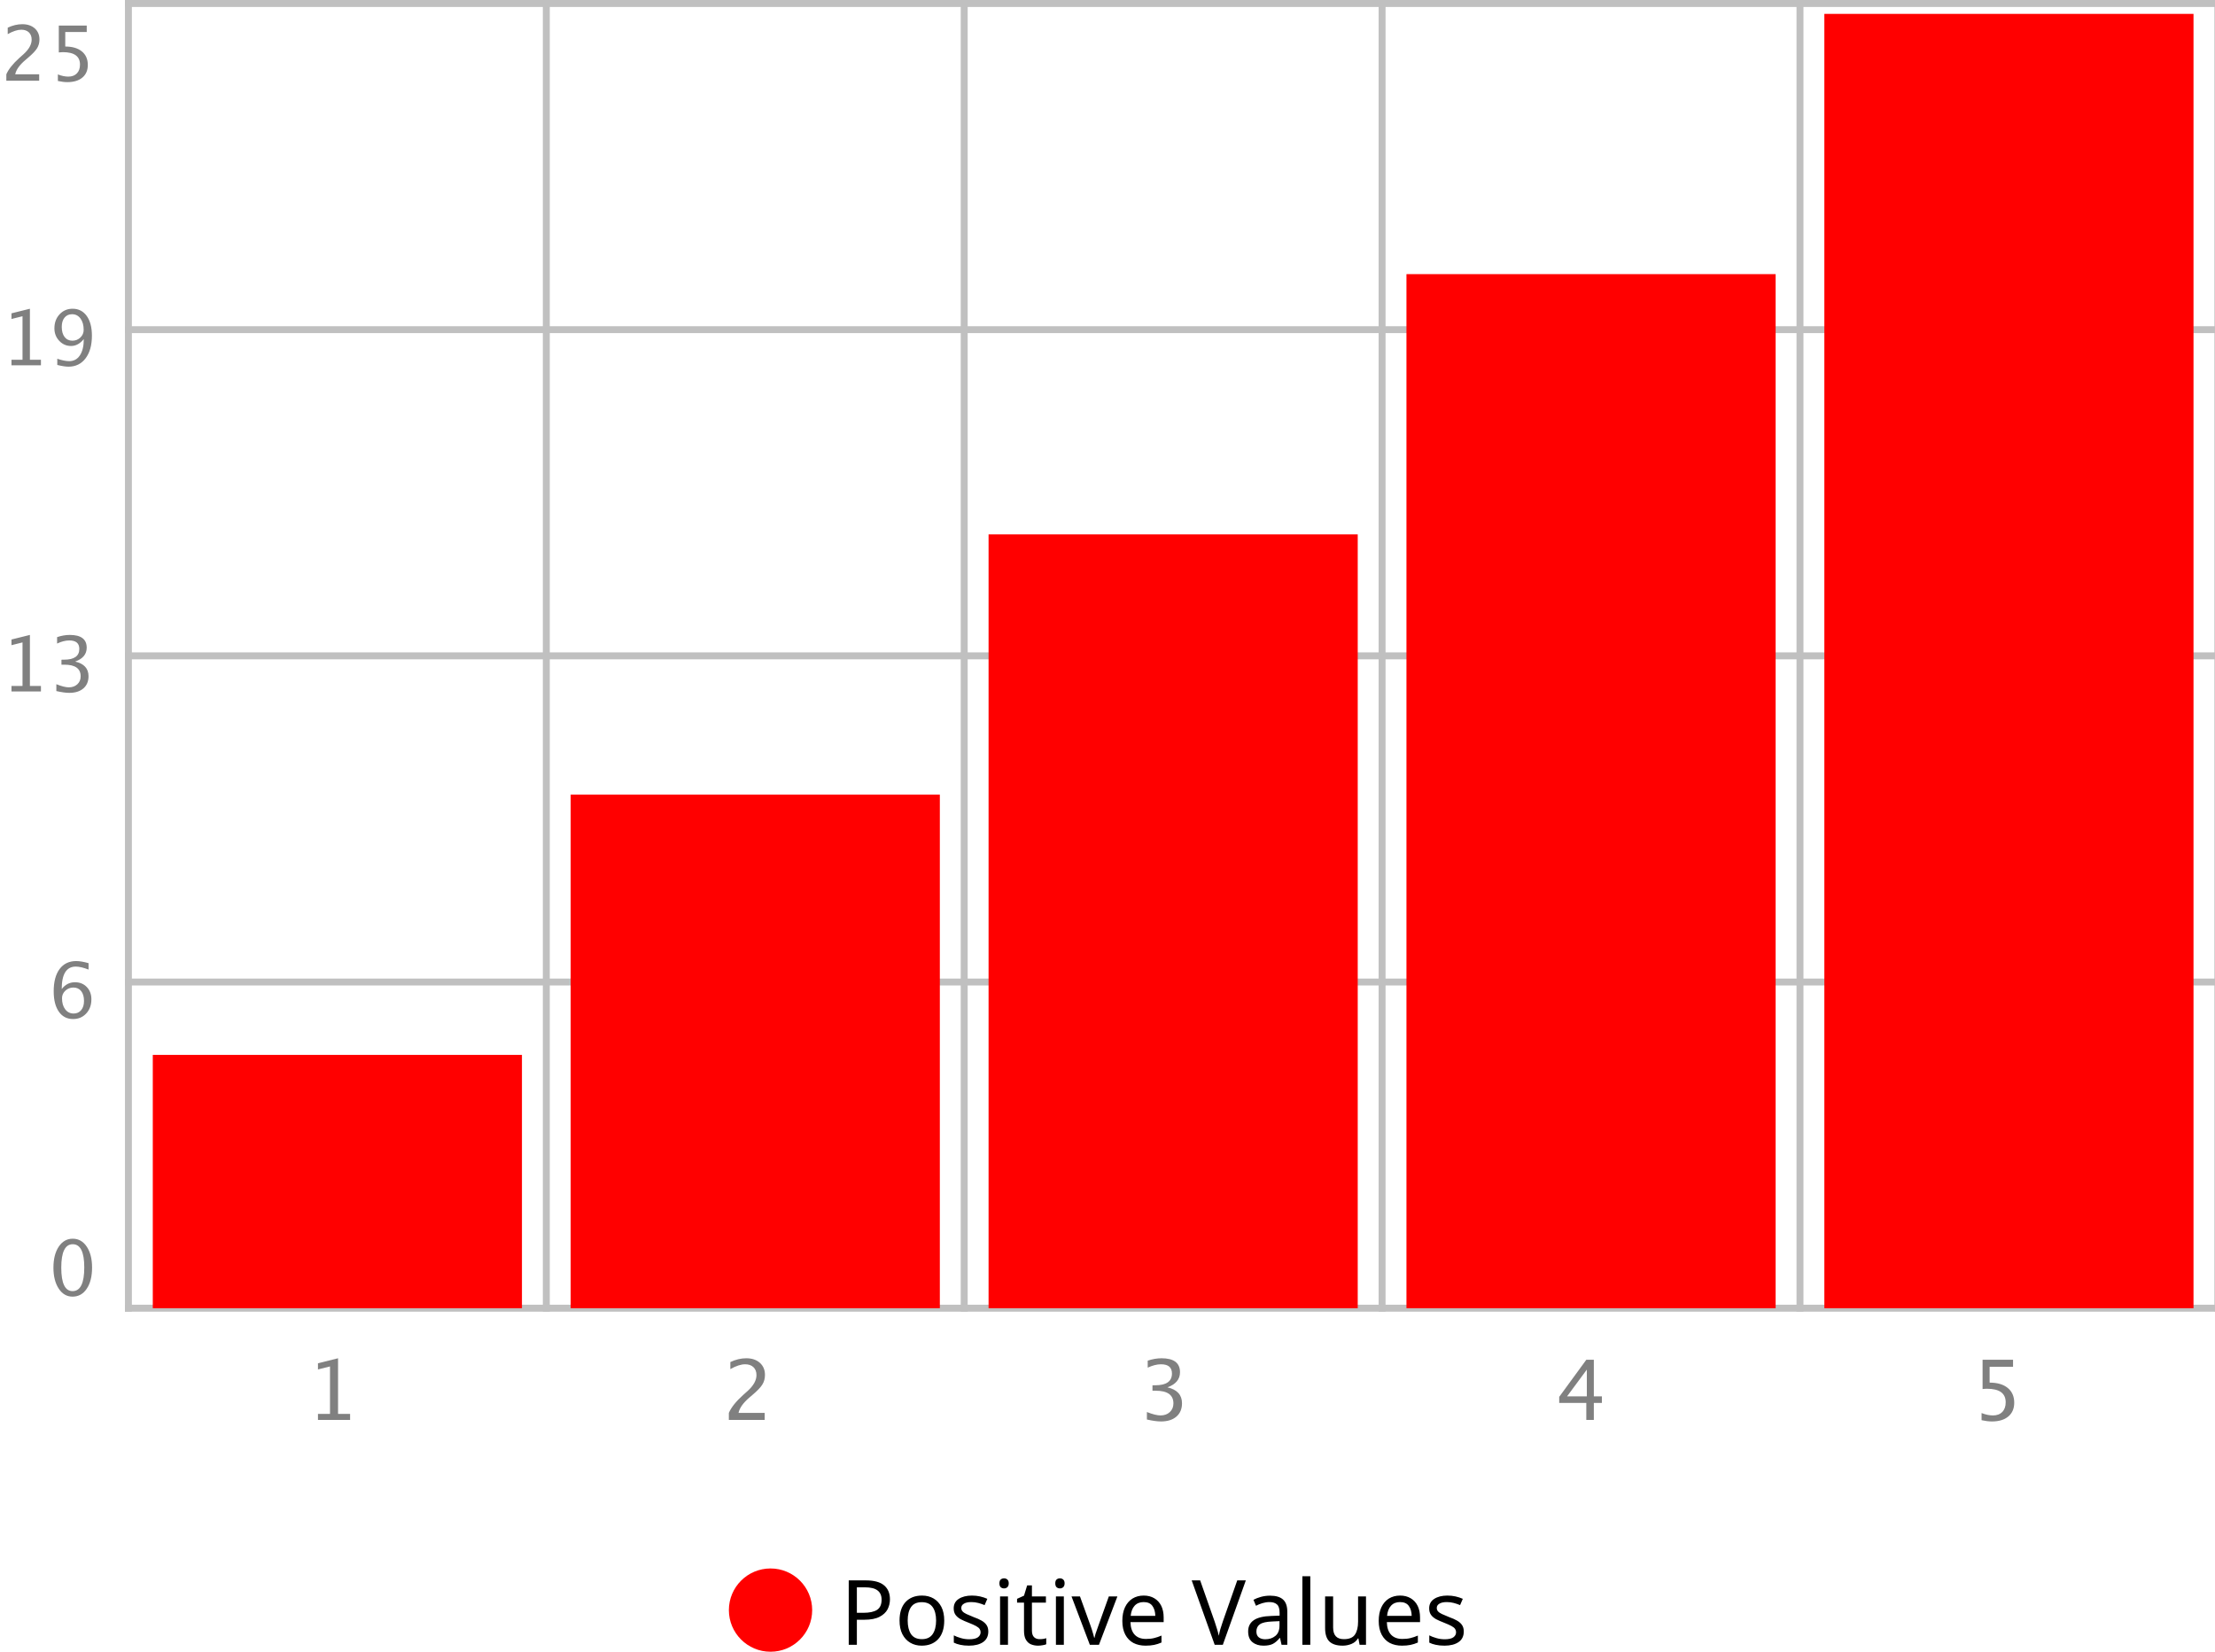
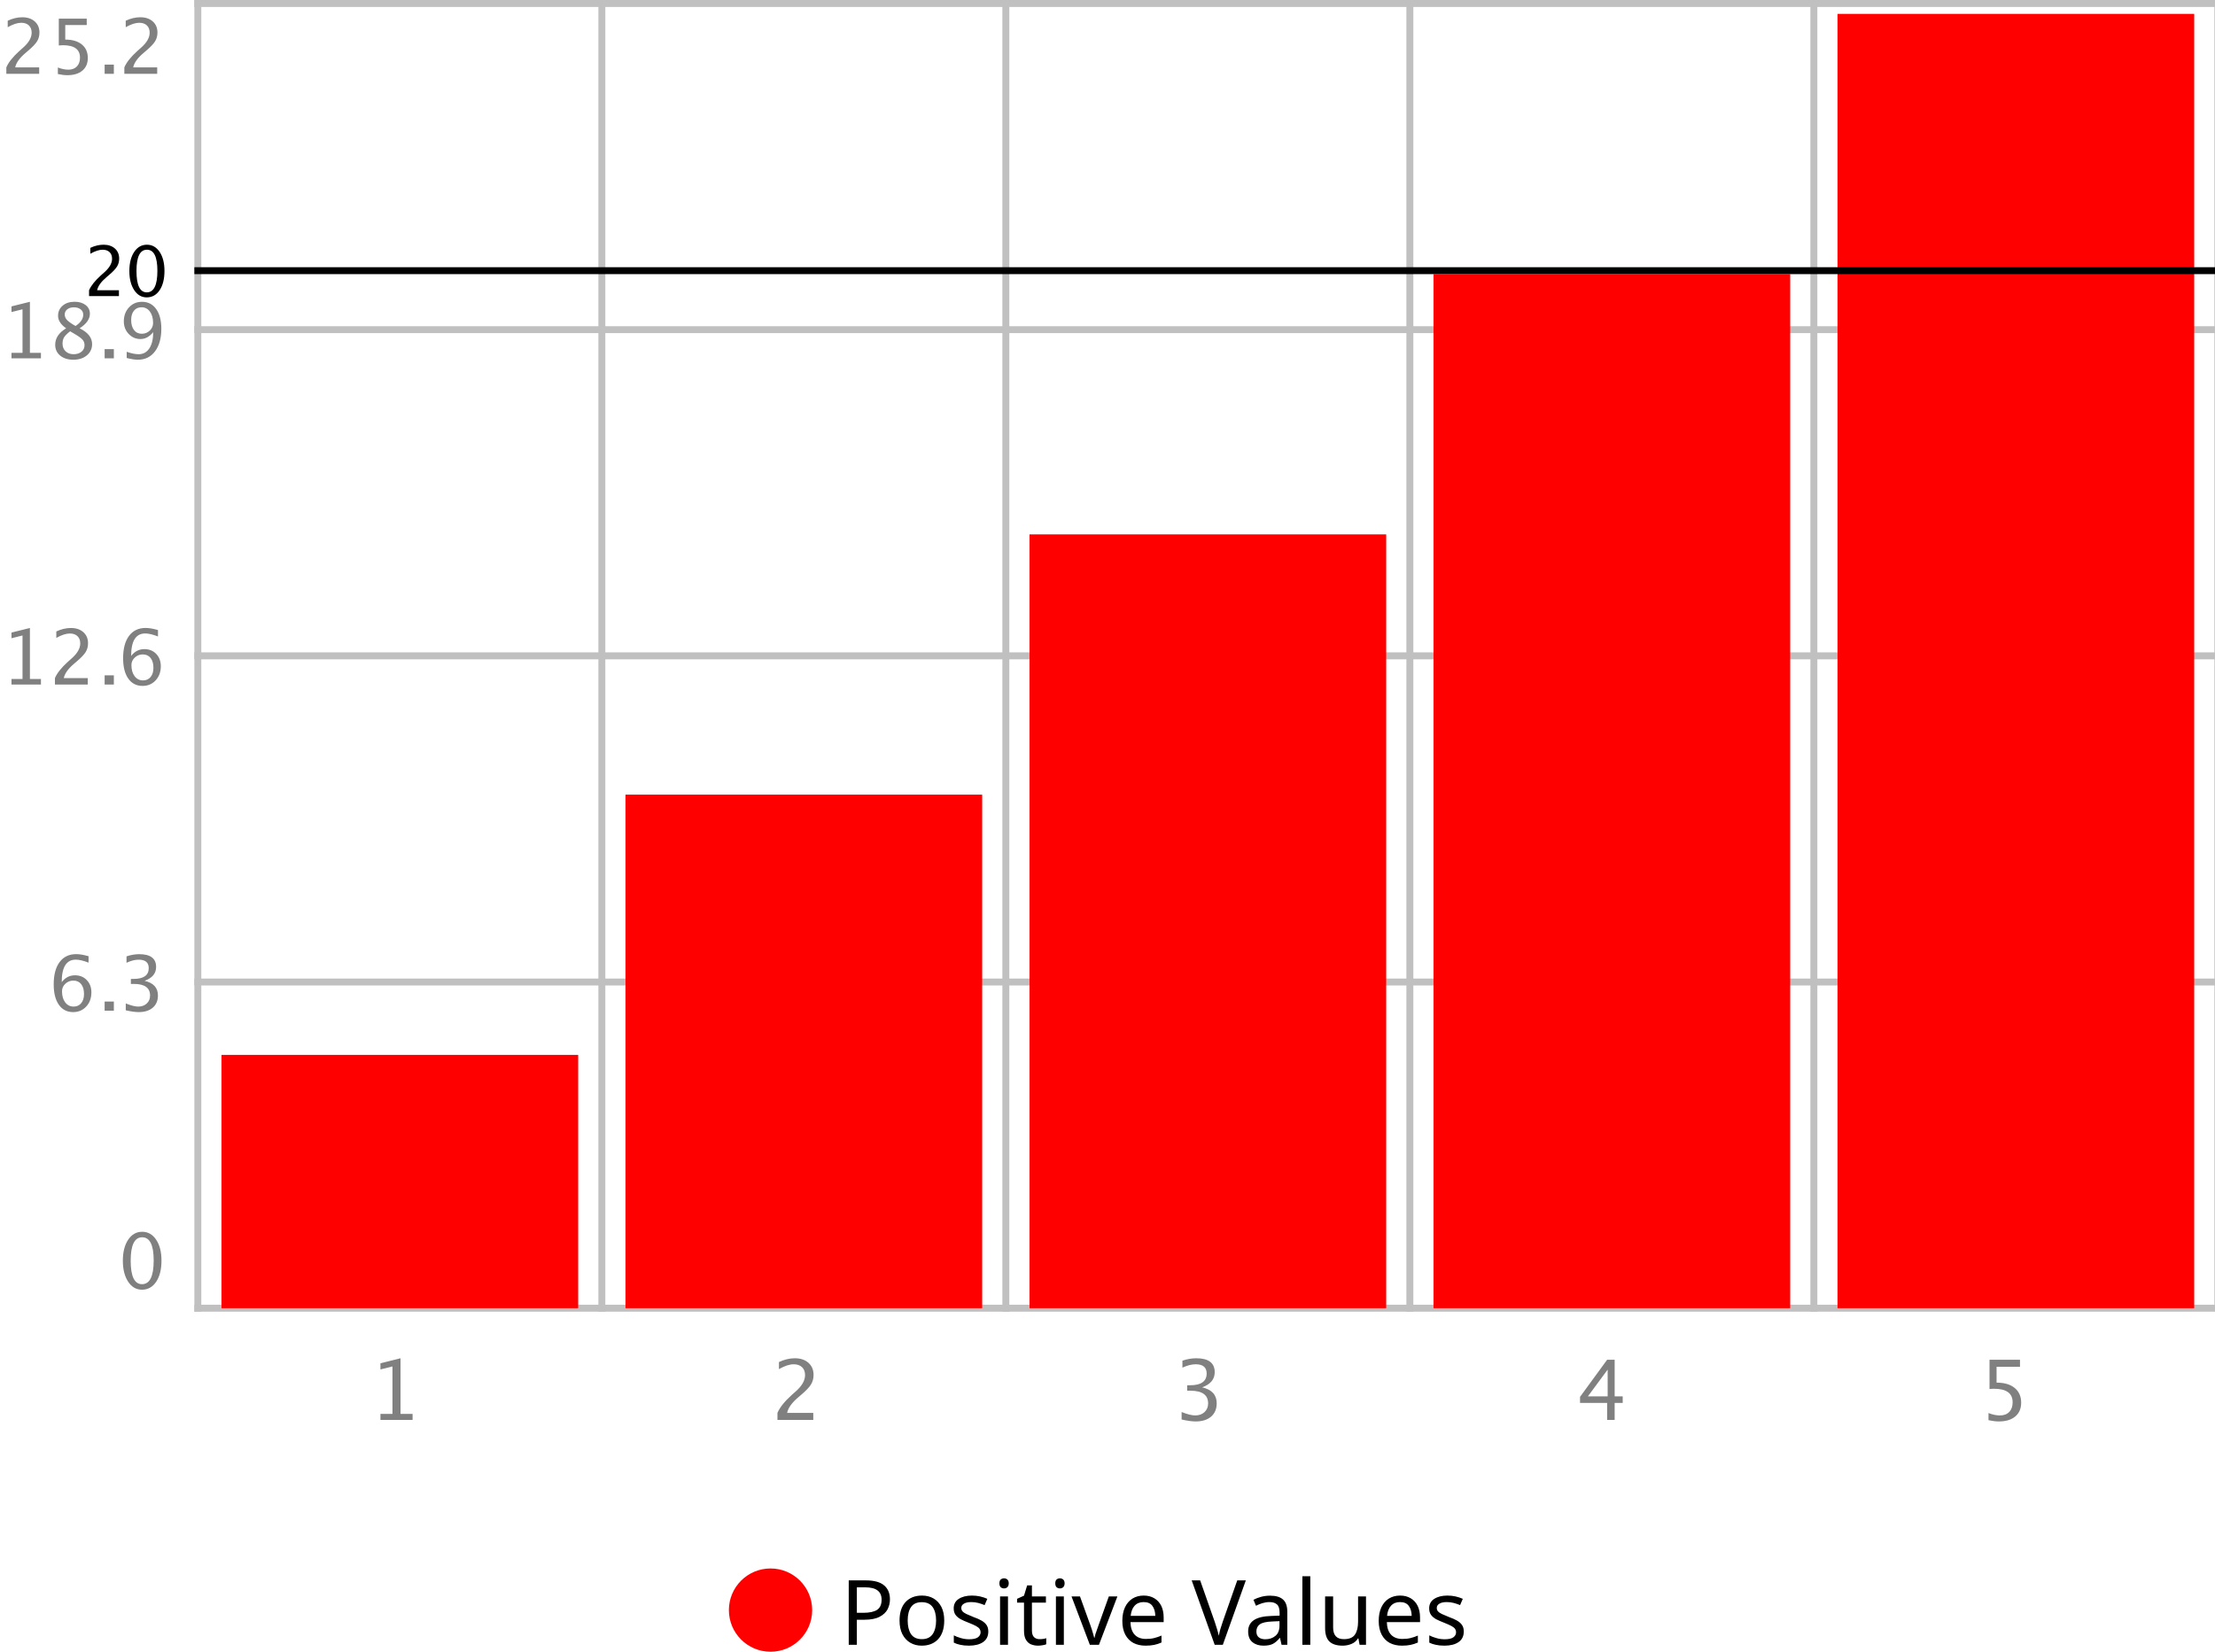
<svg xmlns="http://www.w3.org/2000/svg" fill-opacity="1" color-rendering="auto" color-interpolation="auto" text-rendering="auto" stroke="black" stroke-linecap="square" stroke-miterlimit="10" shape-rendering="auto" stroke-opacity="1" fill="black" stroke-dasharray="none" font-weight="normal" stroke-width="1" font-family="'Dialog'" font-style="normal" stroke-linejoin="miter" font-size="12px" stroke-dashoffset="0" image-rendering="auto">
  <defs id="genericDefs" />
  <g>
    <defs id="defs1">
      <clipPath clipPathUnits="userSpaceOnUse" id="clipPath1">
-         <path d="M0 0 L60 0 L60 15 L0 15 L0 0 Z" />
+         <path d="M0 0 L58 0 L58 15 L0 15 L0 0 Z" />
      </clipPath>
      <clipPath clipPathUnits="userSpaceOnUse" id="clipPath2">
-         <path d="M0 0 L14 0 L14 13 L0 13 L0 0 Z" />
+         <path d="M0 0 L24 0 L24 13 L0 13 L0 0 Z" />
      </clipPath>
      <clipPath clipPathUnits="userSpaceOnUse" id="clipPath3">
+         <path d="M0 0 L24 0 L24 12 L0 12 L0 0 Z" />
+       </clipPath>
+       <clipPath clipPathUnits="userSpaceOnUse" id="clipPath4">
        <path d="M0 0 L110 0 L110 16 L0 16 L0 0 Z" />
      </clipPath>
-       <clipPath clipPathUnits="userSpaceOnUse" id="clipPath4">
+       <clipPath clipPathUnits="userSpaceOnUse" id="clipPath5">
        <path d="M0 0 L0 16 L110 16 L110 0 Z" />
      </clipPath>
    </defs>
    <g fill="silver" stroke-linecap="butt" stroke-linejoin="bevel" stroke="silver">
-       <line y2="0.5" fill="none" x1="18" x2="320" y1="0.5" />
-       <line y2="47.5" fill="none" x1="18" x2="320" y1="47.5" />
-       <line y2="94.5" fill="none" x1="18" x2="320" y1="94.5" />
-       <line y2="141.5" fill="none" x1="18" x2="320" y1="141.5" />
-       <line y2="188.5" fill="none" x1="18" x2="320" y1="188.5" />
-       <line y2="189" fill="none" x1="18.5" x2="18.5" y1="0" />
-       <line y2="189" fill="none" x1="78.7" x2="78.7" y1="0" />
-       <line y2="189" fill="none" x1="138.9" x2="138.9" y1="0" />
-       <line y2="189" fill="none" x1="199.1" x2="199.1" y1="0" />
-       <line y2="189" fill="none" x1="259.3" x2="259.3" y1="0" />
+       <line y2="0.5" fill="none" x1="28" x2="320" y1="0.5" />
+       <line y2="47.5" fill="none" x1="28" x2="320" y1="47.5" />
+       <line y2="94.5" fill="none" x1="28" x2="320" y1="94.5" />
+       <line y2="141.5" fill="none" x1="28" x2="320" y1="141.5" />
+       <line y2="188.5" fill="none" x1="28" x2="320" y1="188.5" />
+       <line y2="189" fill="none" x1="28.5" x2="28.5" y1="0" />
+       <line y2="189" fill="none" x1="86.7" x2="86.7" y1="0" />
+       <line y2="189" fill="none" x1="144.9" x2="144.9" y1="0" />
+       <line y2="189" fill="none" x1="203.1" x2="203.1" y1="0" />
+       <line y2="189" fill="none" x1="261.3" x2="261.3" y1="0" />
      <line y2="189" fill="none" x1="319.5" x2="319.5" y1="0" />
    </g>
-     <g fill="gray" font-family="'Lucida Grande'" transform="translate(18,193)" stroke-linecap="butt" stroke="gray" stroke-linejoin="bevel">
-       <path d="M27.805 11.602 L27.805 10.734 L29.539 10.734 L29.539 3.891 L27.805 4.324 L27.805 3.434 L30.699 2.713 L30.699 10.734 L32.434 10.734 L32.434 11.602 Z" stroke="none" clip-path="url(#clipPath1)" />
+     <g fill="gray" font-family="'Lucida Grande'" transform="translate(28,193)" stroke-linecap="butt" stroke="gray" stroke-linejoin="bevel">
+       <path d="M26.805 11.602 L26.805 10.734 L28.539 10.734 L28.539 3.891 L26.805 4.324 L26.805 3.434 L29.699 2.713 L29.699 10.734 L31.434 10.734 L31.434 11.602 Z" stroke="none" clip-path="url(#clipPath1)" />
    </g>
-     <g fill="gray" font-family="'Lucida Grande'" transform="translate(78,193)" stroke-linecap="butt" stroke="gray" stroke-linejoin="bevel">
-       <path d="M26.996 11.602 L26.996 10.588 Q27.5 9.41 29.035 8.021 L29.697 7.43 Q30.975 6.275 30.975 5.139 Q30.975 4.412 30.538 3.996 Q30.102 3.58 29.34 3.58 Q28.438 3.58 27.213 4.277 L27.213 3.258 Q28.367 2.713 29.504 2.713 Q30.723 2.713 31.461 3.369 Q32.199 4.025 32.199 5.109 Q32.199 5.889 31.827 6.492 Q31.455 7.096 30.441 7.957 L29.996 8.338 Q28.607 9.516 28.391 10.588 L32.158 10.588 L32.158 11.602 Z" stroke="none" clip-path="url(#clipPath1)" />
+     <g fill="gray" font-family="'Lucida Grande'" transform="translate(86,193)" stroke-linecap="butt" stroke="gray" stroke-linejoin="bevel">
+       <path d="M25.996 11.602 L25.996 10.588 Q26.5 9.41 28.035 8.021 L28.697 7.43 Q29.975 6.275 29.975 5.139 Q29.975 4.412 29.538 3.996 Q29.102 3.58 28.34 3.58 Q27.438 3.58 26.213 4.277 L26.213 3.258 Q27.367 2.713 28.504 2.713 Q29.723 2.713 30.461 3.369 Q31.199 4.025 31.199 5.109 Q31.199 5.889 30.827 6.492 Q30.455 7.096 29.441 7.957 L28.996 8.338 Q27.607 9.516 27.391 10.588 L31.158 10.588 L31.158 11.602 Z" stroke="none" clip-path="url(#clipPath1)" />
    </g>
-     <g fill="gray" font-family="'Lucida Grande'" transform="translate(138,193)" stroke-linecap="butt" stroke="gray" stroke-linejoin="bevel">
-       <path d="M27.219 11.537 L27.219 10.459 Q28.461 10.951 29.176 10.951 Q30.002 10.951 30.52 10.468 Q31.039 9.984 31.039 9.217 Q31.039 7.389 28.479 7.389 L28.021 7.389 L28.021 6.609 L28.426 6.604 Q30.828 6.604 30.828 4.91 Q30.828 3.58 29.246 3.58 Q28.379 3.58 27.336 4.066 L27.336 3.059 Q28.361 2.713 29.328 2.713 Q31.988 2.713 31.988 4.723 Q31.988 6.252 30.178 6.902 Q32.275 7.389 32.275 9.199 Q32.275 10.424 31.467 11.121 Q30.658 11.818 29.246 11.818 Q28.443 11.818 27.219 11.537 Z" stroke="none" clip-path="url(#clipPath1)" />
+     <g fill="gray" font-family="'Lucida Grande'" transform="translate(144,193)" stroke-linecap="butt" stroke="gray" stroke-linejoin="bevel">
+       <path d="M26.219 11.537 L26.219 10.459 Q27.461 10.951 28.176 10.951 Q29.002 10.951 29.52 10.468 Q30.039 9.984 30.039 9.217 Q30.039 7.389 27.479 7.389 L27.021 7.389 L27.021 6.609 L27.426 6.604 Q29.828 6.604 29.828 4.91 Q29.828 3.58 28.246 3.58 Q27.379 3.58 26.336 4.066 L26.336 3.059 Q27.361 2.713 28.328 2.713 Q30.988 2.713 30.988 4.723 Q30.988 6.252 29.178 6.902 Q31.275 7.389 31.275 9.199 Q31.275 10.424 30.467 11.121 Q29.658 11.818 28.246 11.818 Q27.443 11.818 26.219 11.537 Z" stroke="none" clip-path="url(#clipPath1)" />
    </g>
-     <g fill="gray" font-family="'Lucida Grande'" transform="translate(198,193)" stroke-linecap="butt" stroke="gray" stroke-linejoin="bevel">
-       <path d="M30.518 11.602 L30.518 9.146 L26.615 9.146 L26.615 8.273 L30.518 2.93 L31.602 2.93 L31.602 8.203 L32.762 8.203 L32.762 9.146 L31.602 9.146 L31.602 11.602 ZM27.746 8.203 L30.594 8.203 L30.594 4.348 Z" stroke="none" clip-path="url(#clipPath1)" />
+     <g fill="gray" font-family="'Lucida Grande'" transform="translate(202,193)" stroke-linecap="butt" stroke="gray" stroke-linejoin="bevel">
+       <path d="M29.518 11.602 L29.518 9.146 L25.615 9.146 L25.615 8.273 L29.518 2.93 L30.602 2.93 L30.602 8.203 L31.762 8.203 L31.762 9.146 L30.602 9.146 L30.602 11.602 ZM26.746 8.203 L29.594 8.203 L29.594 4.348 Z" stroke="none" clip-path="url(#clipPath1)" />
    </g>
-     <g fill="gray" font-family="'Lucida Grande'" transform="translate(258,193)" stroke-linecap="butt" stroke="gray" stroke-linejoin="bevel">
-       <path d="M27.459 11.637 L27.459 10.605 Q28.32 10.951 29.1 10.951 Q29.955 10.951 30.444 10.447 Q30.934 9.943 30.934 9.059 Q30.934 7.107 28.244 7.107 Q27.939 7.107 27.605 7.148 L27.605 2.93 L31.994 2.93 L31.994 3.938 L28.619 3.938 L28.619 6.223 Q30.289 6.223 31.227 6.99 Q32.164 7.758 32.164 9.117 Q32.164 10.383 31.311 11.101 Q30.459 11.818 28.947 11.818 Q28.291 11.818 27.459 11.637 Z" stroke="none" clip-path="url(#clipPath1)" />
+     <g fill="gray" font-family="'Lucida Grande'" transform="translate(260,193)" stroke-linecap="butt" stroke="gray" stroke-linejoin="bevel">
+       <path d="M26.459 11.637 L26.459 10.605 Q27.32 10.951 28.1 10.951 Q28.955 10.951 29.444 10.447 Q29.934 9.943 29.934 9.059 Q29.934 7.107 27.244 7.107 Q26.939 7.107 26.605 7.148 L26.605 2.93 L30.994 2.93 L30.994 3.938 L27.619 3.938 L27.619 6.223 Q29.289 6.223 30.227 6.99 Q31.164 7.758 31.164 9.117 Q31.164 10.383 30.311 11.101 Q29.459 11.818 27.947 11.818 Q27.291 11.818 26.459 11.637 Z" stroke="none" clip-path="url(#clipPath1)" />
    </g>
-     <g font-size="11px" stroke-linecap="butt" transform="translate(0,176)" fill="gray" font-family="'Lucida Grande'" stroke-linejoin="bevel" stroke="gray">
-       <path d="M10.448 10.834 Q9.218 10.834 8.458 9.676 Q7.698 8.519 7.698 6.655 Q7.698 4.775 8.464 3.631 Q9.229 2.487 10.48 2.487 Q11.732 2.487 12.497 3.631 Q13.263 4.775 13.263 6.639 Q13.263 8.551 12.497 9.692 Q11.732 10.834 10.448 10.834 ZM10.459 10.039 Q12.14 10.039 12.14 6.623 Q12.14 3.282 10.48 3.282 Q8.826 3.282 8.826 6.655 Q8.826 10.039 10.459 10.039 Z" stroke="none" clip-path="url(#clipPath2)" />
+     <g font-size="11px" stroke-linecap="butt" transform="translate(0,175)" fill="gray" font-family="'Lucida Grande'" stroke-linejoin="bevel" stroke="gray">
+       <path d="M20.448 10.834 Q19.218 10.834 18.458 9.676 Q17.698 8.519 17.698 6.655 Q17.698 4.775 18.464 3.631 Q19.229 2.487 20.48 2.487 Q21.732 2.487 22.497 3.631 Q23.263 4.775 23.263 6.639 Q23.263 8.551 22.497 9.692 Q21.732 10.834 20.448 10.834 ZM20.459 10.039 Q22.14 10.039 22.14 6.623 Q22.14 3.282 20.48 3.282 Q18.826 3.282 18.826 6.655 Q18.826 10.039 20.459 10.039 Z" stroke="none" clip-path="url(#clipPath2)" />
    </g>
-     <g font-size="11px" stroke-linecap="butt" transform="translate(0,136)" fill="gray" font-family="'Lucida Grande'" stroke-linejoin="bevel" stroke="gray">
-       <path d="M8.891 6.515 Q9.648 5.532 10.797 5.532 Q11.839 5.532 12.503 6.222 Q13.166 6.913 13.166 7.992 Q13.166 9.233 12.422 10.033 Q11.678 10.834 10.534 10.834 Q9.218 10.834 8.477 9.775 Q7.736 8.717 7.736 6.837 Q7.736 4.769 8.587 3.626 Q9.438 2.481 10.985 2.481 Q11.694 2.481 12.758 2.782 L12.758 3.706 Q11.635 3.276 10.921 3.276 Q8.891 3.276 8.891 6.515 ZM12.102 8.229 Q12.102 7.326 11.697 6.811 Q11.291 6.295 10.572 6.295 Q9.9 6.295 9.417 6.746 Q8.934 7.197 8.934 7.831 Q8.934 8.83 9.393 9.434 Q9.852 10.039 10.609 10.039 Q11.291 10.039 11.697 9.547 Q12.102 9.056 12.102 8.229 Z" stroke="none" clip-path="url(#clipPath2)" />
+     <g font-size="11px" stroke-linecap="butt" transform="translate(0,135)" fill="gray" font-family="'Lucida Grande'" stroke-linejoin="bevel" stroke="gray">
+       <path d="M8.891 6.515 Q9.648 5.532 10.797 5.532 Q11.839 5.532 12.503 6.222 Q13.166 6.913 13.166 7.992 Q13.166 9.233 12.422 10.033 Q11.678 10.834 10.534 10.834 Q9.218 10.834 8.477 9.775 Q7.736 8.717 7.736 6.837 Q7.736 4.769 8.587 3.626 Q9.438 2.481 10.985 2.481 Q11.694 2.481 12.758 2.782 L12.758 3.706 Q11.635 3.276 10.921 3.276 Q8.891 3.276 8.891 6.515 ZM12.102 8.229 Q12.102 7.326 11.697 6.811 Q11.291 6.295 10.572 6.295 Q9.9 6.295 9.417 6.746 Q8.934 7.197 8.934 7.831 Q8.934 8.83 9.393 9.434 Q9.852 10.039 10.609 10.039 Q11.291 10.039 11.697 9.547 Q12.102 9.056 12.102 8.229 ZM15.074 10.635 L15.074 9.308 L16.401 9.308 L16.401 10.635 ZM18.117 10.576 L18.117 9.587 Q19.256 10.039 19.911 10.039 Q20.669 10.039 21.144 9.595 Q21.619 9.152 21.619 8.449 Q21.619 6.773 19.272 6.773 L18.853 6.773 L18.853 6.059 L19.224 6.053 Q21.426 6.053 21.426 4.501 Q21.426 3.282 19.976 3.282 Q19.181 3.282 18.225 3.728 L18.225 2.804 Q19.165 2.487 20.051 2.487 Q22.489 2.487 22.489 4.329 Q22.489 5.731 20.83 6.327 Q22.752 6.773 22.752 8.433 Q22.752 9.555 22.011 10.194 Q21.27 10.834 19.976 10.834 Q19.24 10.834 18.117 10.576 Z" stroke="none" clip-path="url(#clipPath2)" />
    </g>
-     <g font-size="11px" stroke-linecap="butt" transform="translate(0,89)" fill="gray" font-family="'Lucida Grande'" stroke-linejoin="bevel" stroke="gray">
-       <path d="M1.654 10.635 L1.654 9.84 L3.244 9.84 L3.244 3.566 L1.654 3.964 L1.654 3.147 L4.308 2.487 L4.308 9.84 L5.897 9.84 L5.897 10.635 ZM8.117 10.576 L8.117 9.587 Q9.256 10.039 9.911 10.039 Q10.668 10.039 11.144 9.595 Q11.619 9.152 11.619 8.449 Q11.619 6.773 9.272 6.773 L8.853 6.773 L8.853 6.059 L9.224 6.053 Q11.426 6.053 11.426 4.501 Q11.426 3.282 9.976 3.282 Q9.181 3.282 8.225 3.728 L8.225 2.804 Q9.165 2.487 10.051 2.487 Q12.489 2.487 12.489 4.329 Q12.489 5.731 10.83 6.327 Q12.752 6.773 12.752 8.433 Q12.752 9.555 12.011 10.194 Q11.27 10.834 9.976 10.834 Q9.24 10.834 8.117 10.576 Z" stroke="none" clip-path="url(#clipPath2)" />
+     <g font-size="11px" stroke-linecap="butt" transform="translate(0,88)" fill="gray" font-family="'Lucida Grande'" stroke-linejoin="bevel" stroke="gray">
+       <path d="M1.654 10.635 L1.654 9.84 L3.244 9.84 L3.244 3.566 L1.654 3.964 L1.654 3.147 L4.308 2.487 L4.308 9.84 L5.897 9.84 L5.897 10.635 ZM7.913 10.635 L7.913 9.706 Q8.375 8.626 9.782 7.353 L10.389 6.811 Q11.56 5.752 11.56 4.71 Q11.56 4.044 11.16 3.663 Q10.76 3.282 10.062 3.282 Q9.234 3.282 8.112 3.921 L8.112 2.986 Q9.17 2.487 10.212 2.487 Q11.329 2.487 12.006 3.088 Q12.683 3.69 12.683 4.684 Q12.683 5.398 12.342 5.951 Q12.001 6.504 11.071 7.294 L10.663 7.643 Q9.39 8.723 9.191 9.706 L12.645 9.706 L12.645 10.635 ZM15.074 10.635 L15.074 9.308 L16.401 9.308 L16.401 10.635 ZM18.891 6.515 Q19.648 5.532 20.797 5.532 Q21.839 5.532 22.503 6.222 Q23.166 6.913 23.166 7.992 Q23.166 9.233 22.422 10.033 Q21.678 10.834 20.534 10.834 Q19.218 10.834 18.477 9.775 Q17.736 8.717 17.736 6.837 Q17.736 4.769 18.587 3.626 Q19.439 2.481 20.985 2.481 Q21.694 2.481 22.758 2.782 L22.758 3.706 Q21.635 3.276 20.921 3.276 Q18.891 3.276 18.891 6.515 ZM22.102 8.229 Q22.102 7.326 21.697 6.811 Q21.291 6.295 20.572 6.295 Q19.9 6.295 19.417 6.746 Q18.934 7.197 18.934 7.831 Q18.934 8.83 19.393 9.434 Q19.852 10.039 20.609 10.039 Q21.291 10.039 21.697 9.547 Q22.102 9.056 22.102 8.229 Z" stroke="none" clip-path="url(#clipPath2)" />
    </g>
-     <g font-size="11px" stroke-linecap="butt" transform="translate(0,42)" fill="gray" font-family="'Lucida Grande'" stroke-linejoin="bevel" stroke="gray">
-       <path d="M1.654 10.635 L1.654 9.84 L3.244 9.84 L3.244 3.566 L1.654 3.964 L1.654 3.147 L4.308 2.487 L4.308 9.84 L5.897 9.84 L5.897 10.635 ZM8.252 10.586 L8.252 9.69 Q9.261 10.039 9.97 10.039 Q10.959 10.039 11.514 9.198 Q12.07 8.357 12.07 6.859 Q11.265 7.853 10.239 7.853 Q9.234 7.853 8.536 7.114 Q7.838 6.375 7.838 5.312 Q7.838 4.093 8.582 3.29 Q9.326 2.487 10.454 2.487 Q11.748 2.487 12.495 3.526 Q13.241 4.565 13.241 6.37 Q13.241 8.422 12.331 9.628 Q11.42 10.834 9.868 10.834 Q9.245 10.834 8.252 10.586 ZM8.896 5.103 Q8.896 6.026 9.307 6.558 Q9.718 7.09 10.432 7.09 Q11.104 7.09 11.579 6.633 Q12.054 6.177 12.054 5.532 Q12.054 4.517 11.595 3.897 Q11.136 3.276 10.389 3.276 Q9.696 3.276 9.296 3.768 Q8.896 4.259 8.896 5.103 Z" stroke="none" clip-path="url(#clipPath2)" />
+     <g font-size="11px" stroke-linecap="butt" transform="translate(0,41)" fill="gray" font-family="'Lucida Grande'" stroke-linejoin="bevel" stroke="gray">
+       <path d="M1.654 10.635 L1.654 9.84 L3.244 9.84 L3.244 3.566 L1.654 3.964 L1.654 3.147 L4.308 2.487 L4.308 9.84 L5.897 9.84 L5.897 10.635 ZM9.53 6.306 Q8.364 5.495 8.364 4.512 Q8.364 3.609 9.025 3.045 Q9.685 2.481 10.749 2.481 Q11.732 2.481 12.342 2.959 Q12.951 3.438 12.951 4.2 Q12.951 5.355 11.469 6.306 Q13.268 7.186 13.268 8.578 Q13.268 9.577 12.513 10.205 Q11.759 10.834 10.566 10.834 Q9.396 10.834 8.673 10.24 Q7.951 9.646 7.951 8.68 Q7.951 7.251 9.53 6.306 ZM10.878 5.973 Q11.99 5.242 11.99 4.345 Q11.99 3.867 11.619 3.575 Q11.248 3.282 10.642 3.282 Q10.056 3.282 9.691 3.569 Q9.326 3.856 9.326 4.313 Q9.326 4.759 9.656 5.111 Q9.986 5.462 10.878 5.973 ZM10.104 6.735 Q9.465 7.229 9.237 7.597 Q9.009 7.965 9.009 8.513 Q9.009 9.195 9.449 9.617 Q9.89 10.039 10.609 10.039 Q11.302 10.039 11.74 9.679 Q12.178 9.319 12.178 8.744 Q12.178 8.282 11.906 7.963 Q11.635 7.643 10.856 7.181 ZM15.074 10.635 L15.074 9.308 L16.401 9.308 L16.401 10.635 ZM18.252 10.586 L18.252 9.69 Q19.261 10.039 19.97 10.039 Q20.959 10.039 21.514 9.198 Q22.07 8.357 22.07 6.859 Q21.265 7.853 20.239 7.853 Q19.234 7.853 18.536 7.114 Q17.838 6.375 17.838 5.312 Q17.838 4.093 18.582 3.29 Q19.326 2.487 20.454 2.487 Q21.748 2.487 22.495 3.526 Q23.241 4.565 23.241 6.37 Q23.241 8.422 22.331 9.628 Q21.42 10.834 19.868 10.834 Q19.245 10.834 18.252 10.586 ZM18.896 5.103 Q18.896 6.026 19.307 6.558 Q19.718 7.09 20.432 7.09 Q21.104 7.09 21.579 6.633 Q22.054 6.177 22.054 5.532 Q22.054 4.517 21.595 3.897 Q21.136 3.276 20.389 3.276 Q19.696 3.276 19.296 3.768 Q18.896 4.259 18.896 5.103 Z" stroke="none" clip-path="url(#clipPath2)" />
    </g>
-     <g font-size="11px" stroke-linecap="butt" transform="translate(0,1)" fill="gray" font-family="'Lucida Grande'" stroke-linejoin="bevel" stroke="gray">
-       <path d="M0.913 10.635 L0.913 9.706 Q1.375 8.626 2.782 7.353 L3.389 6.811 Q4.56 5.752 4.56 4.71 Q4.56 4.044 4.16 3.663 Q3.76 3.282 3.062 3.282 Q2.234 3.282 1.112 3.921 L1.112 2.986 Q2.17 2.487 3.212 2.487 Q4.329 2.487 5.006 3.088 Q5.683 3.69 5.683 4.684 Q5.683 5.398 5.342 5.951 Q5 6.504 4.071 7.294 L3.663 7.643 Q2.39 8.723 2.191 9.706 L5.645 9.706 L5.645 10.635 ZM8.337 10.667 L8.337 9.722 Q9.127 10.039 9.841 10.039 Q10.626 10.039 11.074 9.577 Q11.523 9.115 11.523 8.304 Q11.523 6.515 9.057 6.515 Q8.778 6.515 8.472 6.553 L8.472 2.686 L12.495 2.686 L12.495 3.609 L9.401 3.609 L9.401 5.704 Q10.932 5.704 11.791 6.408 Q12.65 7.111 12.65 8.357 Q12.65 9.518 11.869 10.175 Q11.087 10.834 9.702 10.834 Q9.1 10.834 8.337 10.667 Z" stroke="none" clip-path="url(#clipPath2)" />
+     <g fill="gray" font-size="11px" font-family="'Lucida Grande'" stroke-linecap="butt" stroke="gray" stroke-linejoin="bevel">
+       <path d="M0.913 10.635 L0.913 9.706 Q1.375 8.626 2.782 7.353 L3.389 6.811 Q4.56 5.752 4.56 4.71 Q4.56 4.044 4.16 3.663 Q3.76 3.282 3.062 3.282 Q2.234 3.282 1.112 3.921 L1.112 2.986 Q2.17 2.487 3.212 2.487 Q4.329 2.487 5.006 3.088 Q5.683 3.69 5.683 4.684 Q5.683 5.398 5.342 5.951 Q5 6.504 4.071 7.294 L3.663 7.643 Q2.39 8.723 2.191 9.706 L5.645 9.706 L5.645 10.635 ZM8.337 10.667 L8.337 9.722 Q9.127 10.039 9.841 10.039 Q10.626 10.039 11.074 9.577 Q11.523 9.115 11.523 8.304 Q11.523 6.515 9.057 6.515 Q8.778 6.515 8.472 6.553 L8.472 2.686 L12.495 2.686 L12.495 3.609 L9.401 3.609 L9.401 5.704 Q10.932 5.704 11.791 6.408 Q12.65 7.111 12.65 8.357 Q12.65 9.518 11.869 10.175 Q11.087 10.834 9.702 10.834 Q9.1 10.834 8.337 10.667 ZM15.074 10.635 L15.074 9.308 L16.401 9.308 L16.401 10.635 ZM17.913 10.635 L17.913 9.706 Q18.375 8.626 19.782 7.353 L20.389 6.811 Q21.56 5.752 21.56 4.71 Q21.56 4.044 21.16 3.663 Q20.76 3.282 20.061 3.282 Q19.234 3.282 18.112 3.921 L18.112 2.986 Q19.17 2.487 20.212 2.487 Q21.329 2.487 22.006 3.088 Q22.683 3.69 22.683 4.684 Q22.683 5.398 22.342 5.951 Q22 6.504 21.071 7.294 L20.663 7.643 Q19.39 8.723 19.191 9.706 L22.645 9.706 L22.645 10.635 Z" stroke="none" clip-path="url(#clipPath2)" />
    </g>
    <g fill="red" stroke-linecap="round" stroke-linejoin="round" stroke="red">
-       <rect x="22.01" width="53.18" height="36.5" y="152" stroke="none" />
-       <rect x="82.21" width="53.18" height="74" y="114.5" stroke="none" />
-       <rect x="142.41" width="53.18" height="111.5" y="77" stroke="none" />
-       <rect x="202.61" width="53.18" height="149" y="39.5" stroke="none" />
-       <rect x="262.81" width="53.18" height="186.5" y="2" stroke="none" />
+       <rect x="31.91" width="51.38" height="36.5" y="152" stroke="none" />
+       <rect x="90.11" width="51.38" height="74" y="114.5" stroke="none" />
+       <rect x="148.31" width="51.38" height="111.5" y="77" stroke="none" />
+       <rect x="206.51" width="51.38" height="149" y="39.5" stroke="none" />
+       <rect x="264.71" width="51.38" height="186.5" y="2" stroke="none" />
    </g>
-     <g font-size="13px" stroke-linecap="round" transform="translate(105,224)" fill="red" font-family="'Lucida Grande'" stroke-linejoin="round" stroke="red">
-       <circle r="6" clip-path="url(#clipPath4)" cx="6" cy="8" stroke="none" />
-       <text x="16" y="13" clip-path="url(#clipPath4)" fill="black" text-rendering="optimizeLegibility" stroke="none" xml:space="preserve">Positive Values</text>
+     <g stroke-linecap="butt" stroke-linejoin="bevel">
+       <line y2="39" fill="none" x1="28" x2="320" y1="39" />
+     </g>
+     <g font-size="10px" font-family="'Lucida Grande'" transform="translate(0,33)" stroke-linecap="butt" stroke-linejoin="bevel">
+       <path d="M12.83 9.668 L12.83 8.823 Q13.25 7.842 14.529 6.685 L15.081 6.191 Q16.145 5.229 16.145 4.282 Q16.145 3.677 15.782 3.33 Q15.418 2.983 14.783 2.983 Q14.031 2.983 13.011 3.564 L13.011 2.715 Q13.973 2.261 14.92 2.261 Q15.935 2.261 16.551 2.808 Q17.166 3.354 17.166 4.258 Q17.166 4.907 16.856 5.41 Q16.546 5.913 15.701 6.631 L15.33 6.948 Q14.173 7.93 13.992 8.823 L17.132 8.823 L17.132 9.668 ZM21.135 9.849 Q20.017 9.849 19.326 8.796 Q18.635 7.744 18.635 6.05 Q18.635 4.341 19.331 3.301 Q20.026 2.261 21.164 2.261 Q22.302 2.261 22.998 3.301 Q23.693 4.341 23.693 6.035 Q23.693 7.773 22.998 8.811 Q22.302 9.849 21.135 9.849 ZM21.145 9.126 Q22.673 9.126 22.673 6.021 Q22.673 2.983 21.164 2.983 Q19.66 2.983 19.66 6.05 Q19.66 9.126 21.145 9.126 Z" stroke="none" clip-path="url(#clipPath3)" />
+     </g>
+     <g font-size="13px" stroke-linecap="butt" transform="translate(105,224)" fill="red" font-family="'Lucida Grande'" stroke-linejoin="bevel" stroke="red">
+       <circle r="6" clip-path="url(#clipPath5)" cx="6" cy="8" stroke="none" />
+       <text x="16" y="13" clip-path="url(#clipPath5)" fill="black" text-rendering="optimizeLegibility" stroke="none" xml:space="preserve">Positive Values</text>
    </g>
  </g>
</svg>
